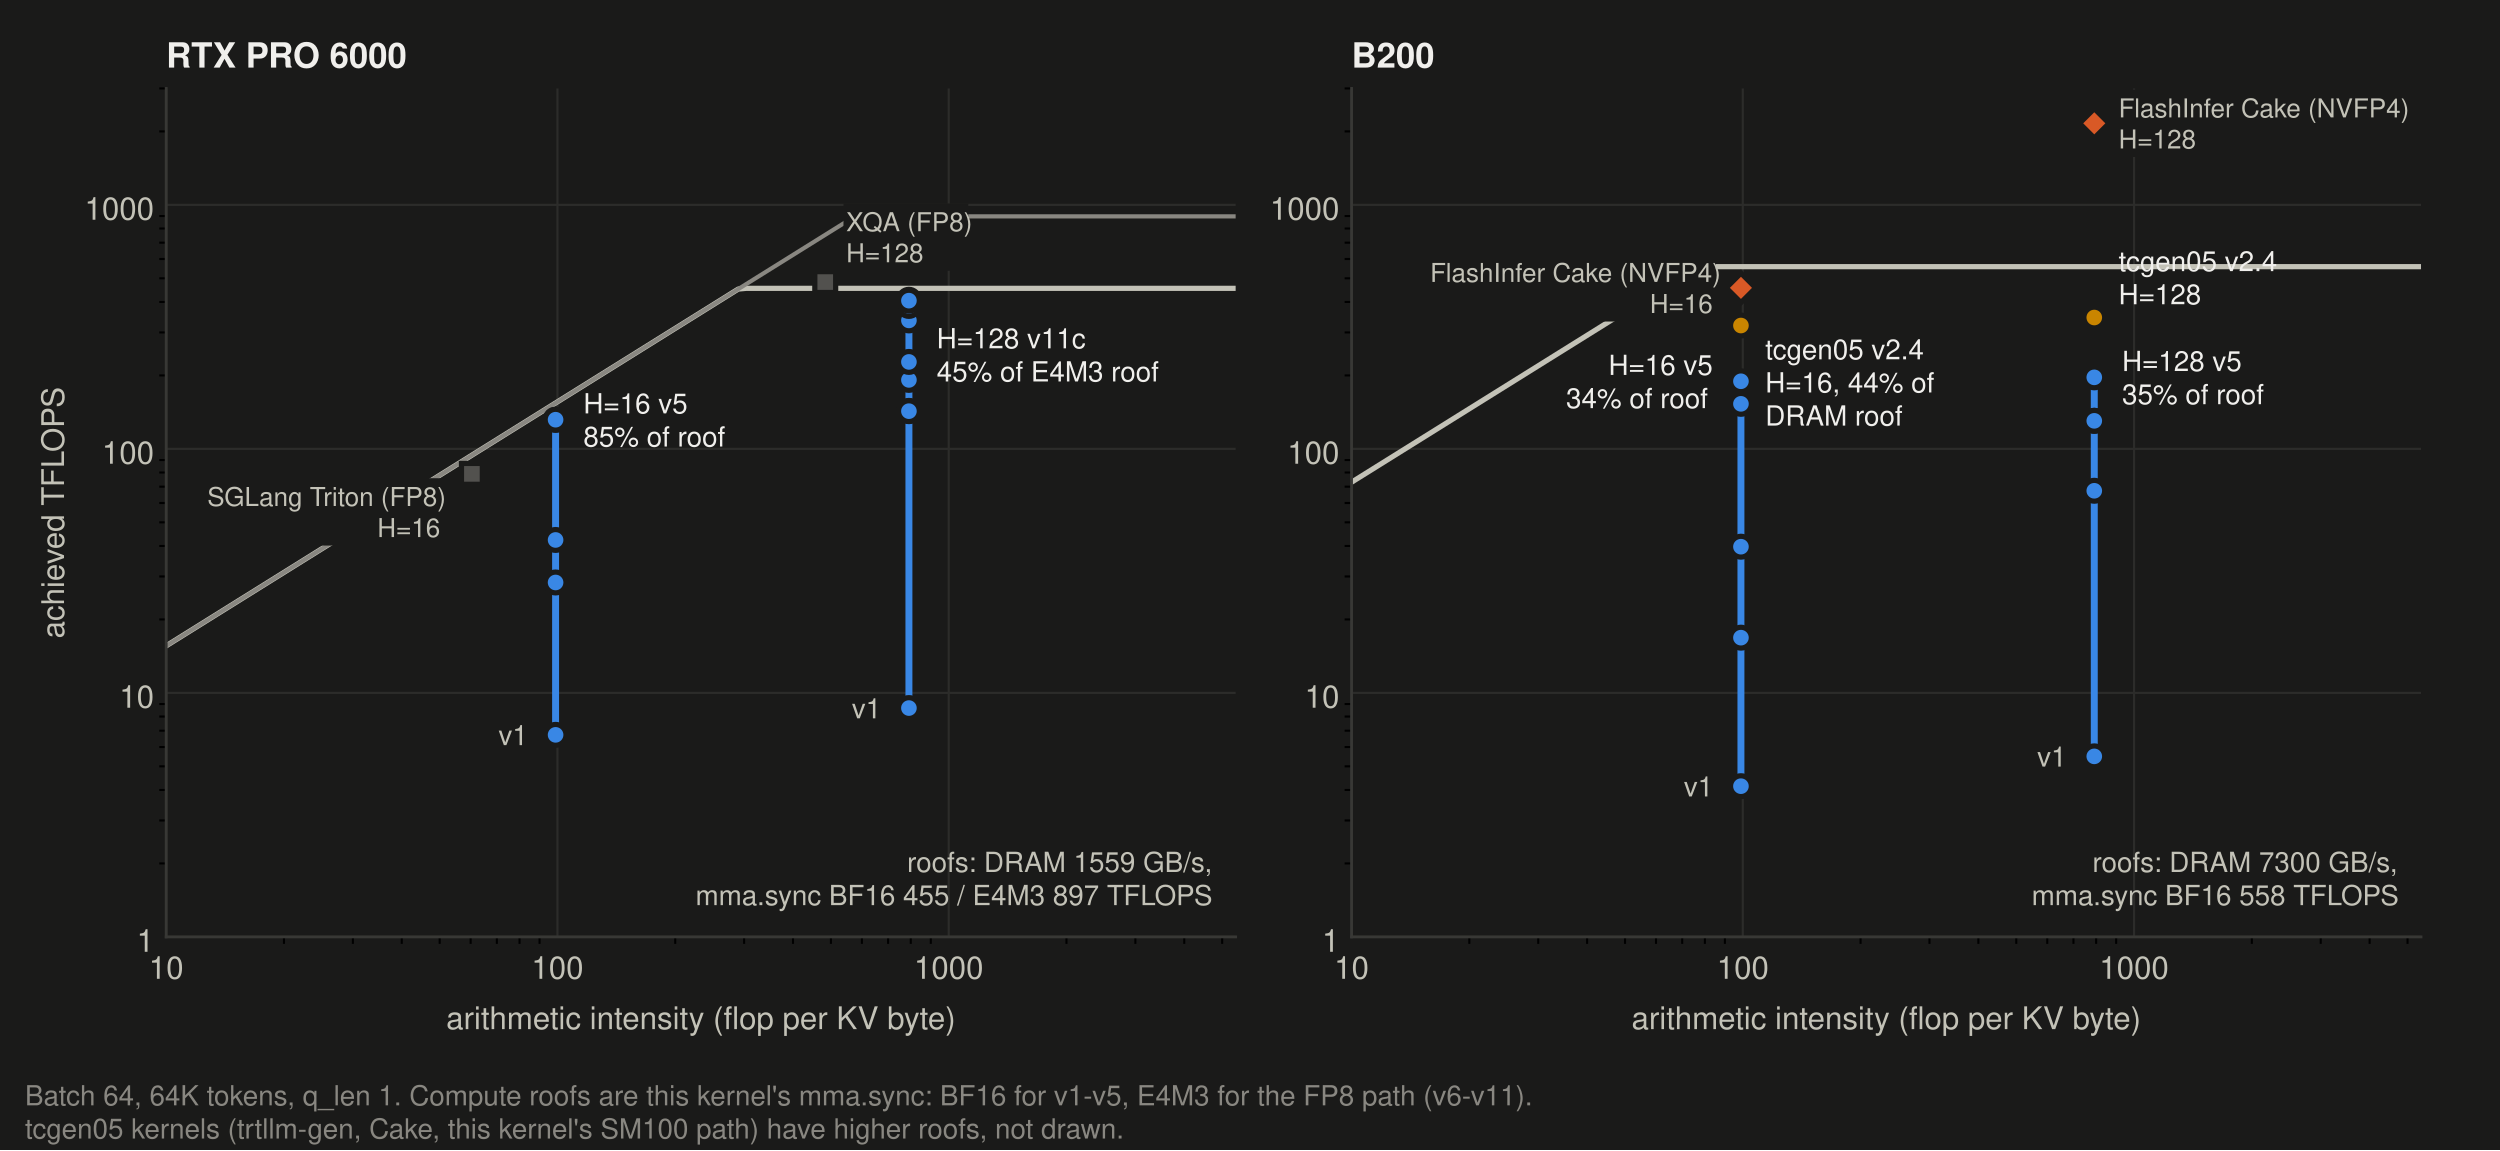
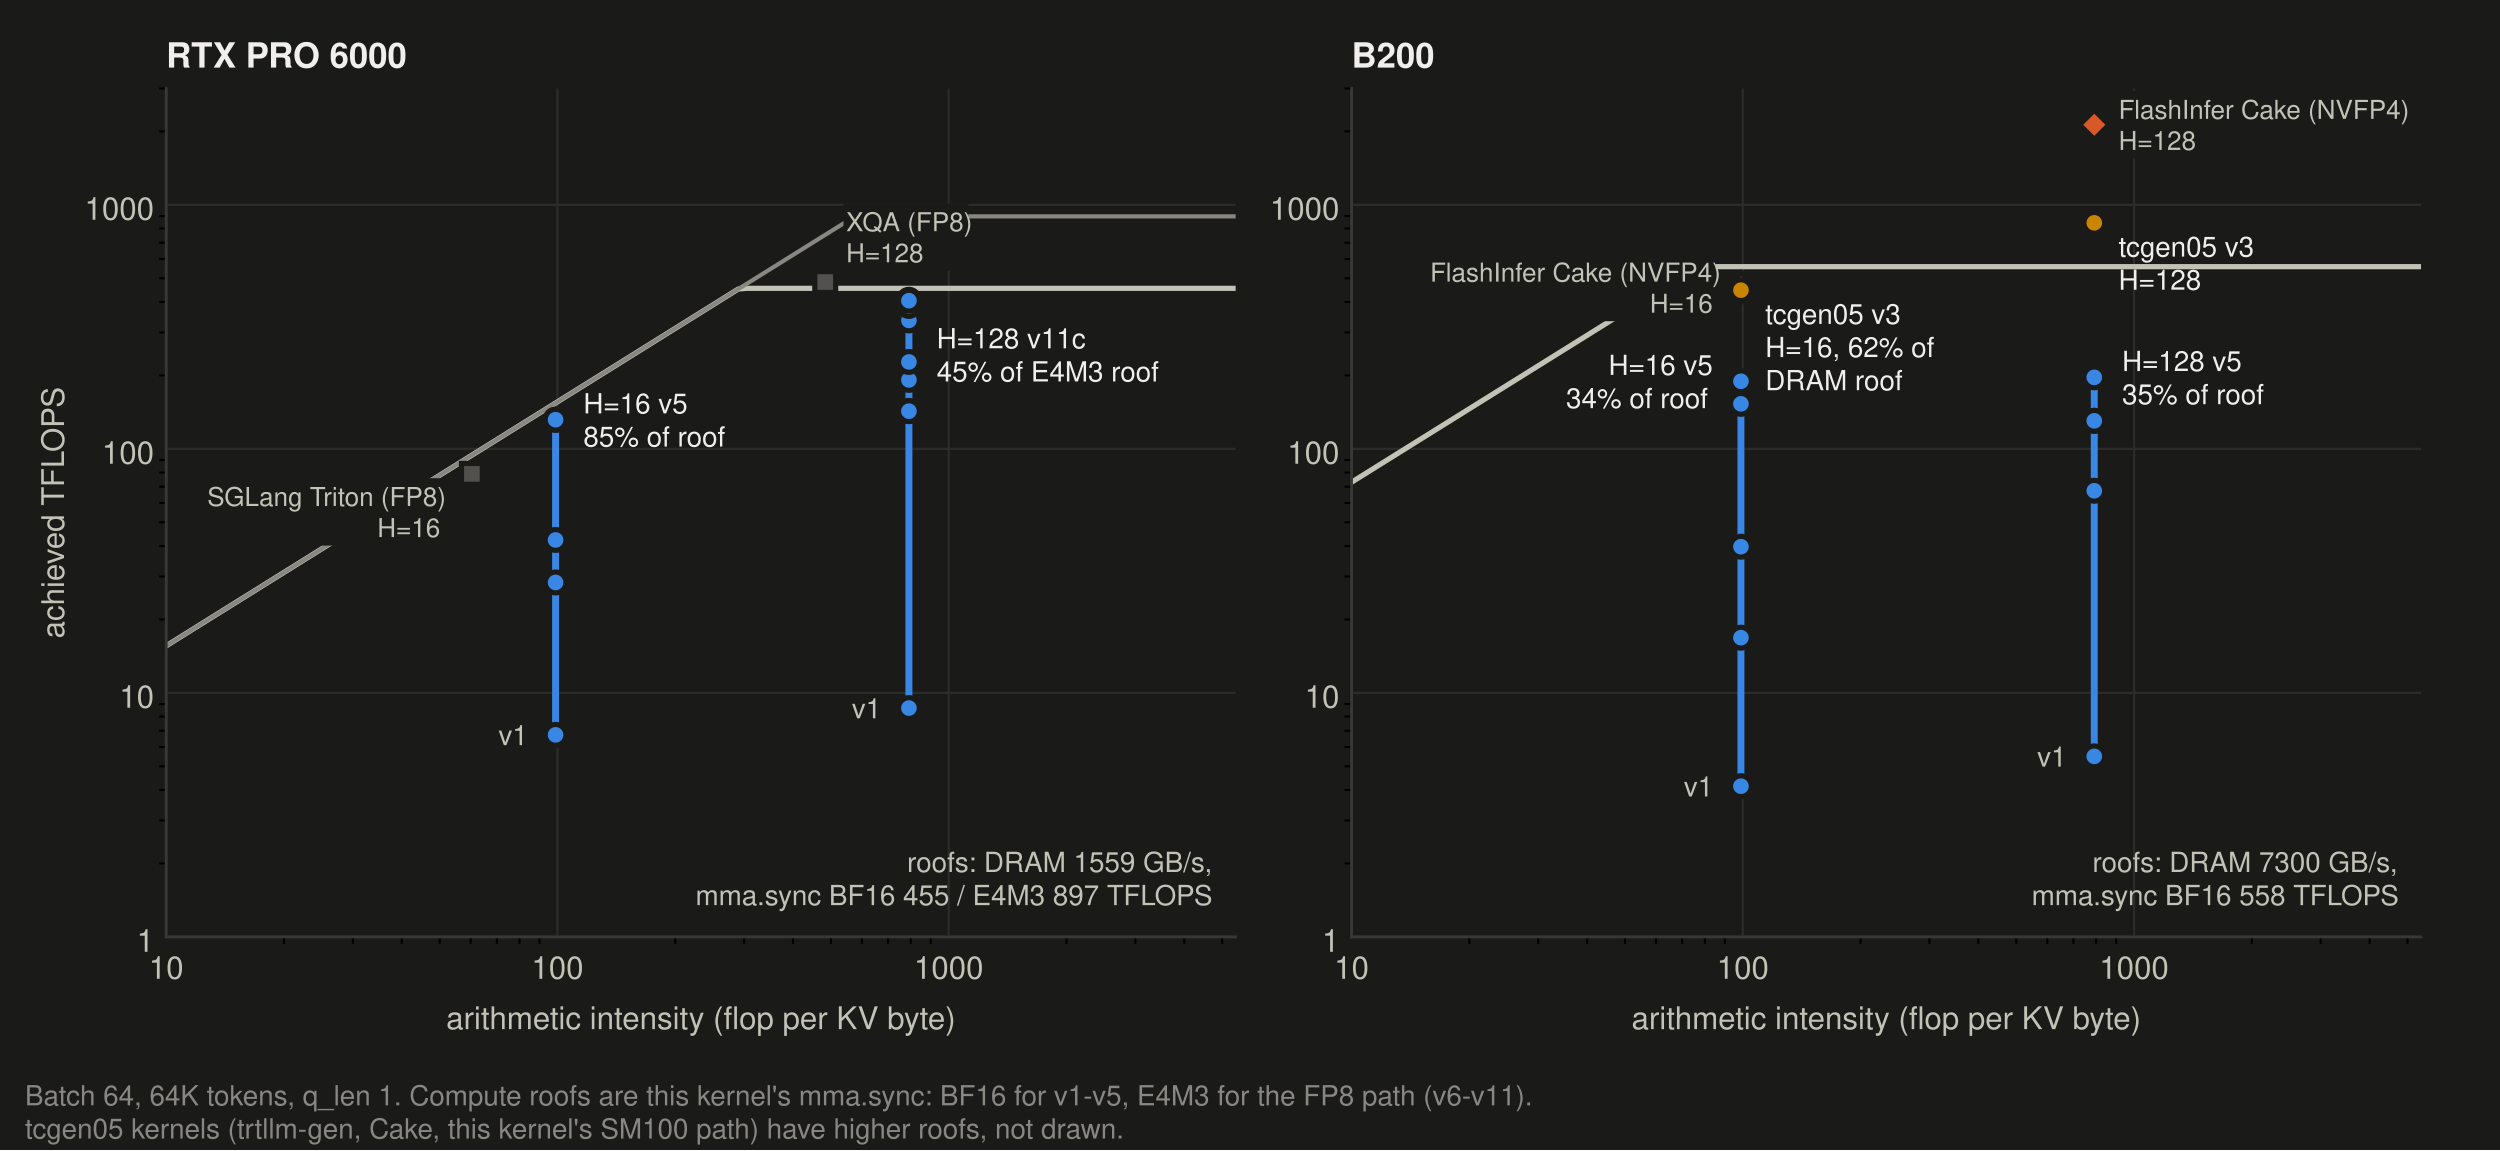
<svg xmlns="http://www.w3.org/2000/svg" xmlns:xlink="http://www.w3.org/1999/xlink" width="720pt" height="331.2pt" viewBox="0 0 720 331.2" version="1.1">
  <defs>
    <style type="text/css">*{stroke-linejoin: round; stroke-linecap: butt}</style>
  </defs>
  <g id="figure_1">
    <g id="patch_1">
      <path d="M 0 331.2  L 720 331.2  L 720 0  L 0 0  z " style="fill: #1a1a19" />
    </g>
    <g id="axes_1">
      <g id="patch_2">
        <path d="M 47.865 269.826  L 355.867 269.826  L 355.867 25.47  L 47.865 25.47  z " style="fill: #1a1a19" />
      </g>
      <g id="matplotlib.axis_1">
        <g id="xtick_1">
          <g id="line2d_1">
            <path d="M 47.865 269.826  L 47.865 25.47  " clip-path="url(#pec596ec866)" style="fill: none; stroke: #2c2c2a; stroke-width: 0.6; stroke-linecap: square" />
          </g>
          <g id="line2d_2" />
          <g id="text_1">
            <text style="font-size: 9px; font-family: 'Helvetica Neue', 'Helvetica', 'Arial', 'DejaVu Sans', sans-serif; text-anchor: middle; fill: #c3c2b7" x="47.865" y="281.894" transform="rotate(-0 47.865 281.894)">10</text>
          </g>
        </g>
        <g id="xtick_2">
          <g id="line2d_3">
            <path d="M 160.545 269.826  L 160.545 25.47  " clip-path="url(#pec596ec866)" style="fill: none; stroke: #2c2c2a; stroke-width: 0.6; stroke-linecap: square" />
          </g>
          <g id="line2d_4" />
          <g id="text_2">
            <text style="font-size: 9px; font-family: 'Helvetica Neue', 'Helvetica', 'Arial', 'DejaVu Sans', sans-serif; text-anchor: middle; fill: #c3c2b7" x="160.545" y="281.894" transform="rotate(-0 160.5451 281.894)">100</text>
          </g>
        </g>
        <g id="xtick_3">
          <g id="line2d_5">
            <path d="M 273.225 269.826  L 273.225 25.47  " clip-path="url(#pec596ec866)" style="fill: none; stroke: #2c2c2a; stroke-width: 0.6; stroke-linecap: square" />
          </g>
          <g id="line2d_6" />
          <g id="text_3">
            <text style="font-size: 9px; font-family: 'Helvetica Neue', 'Helvetica', 'Arial', 'DejaVu Sans', sans-serif; text-anchor: middle; fill: #c3c2b7" x="273.225" y="281.894" transform="rotate(-0 273.2252 281.894)">1000</text>
          </g>
        </g>
        <g id="xtick_4">
          <g id="line2d_7">
            <defs>
              <path id="m39673d69bd" d="M 0 0  L 0 2  " style="stroke: #000000; stroke-width: 0.6" />
            </defs>
            <g>
              <use xlink:href="#m39673d69bd" x="81.785" y="269.826" style="stroke: #000000; stroke-width: 0.6" />
            </g>
          </g>
        </g>
        <g id="xtick_5">
          <g id="line2d_8">
            <g>
              <use xlink:href="#m39673d69bd" x="101.627" y="269.826" style="stroke: #000000; stroke-width: 0.6" />
            </g>
          </g>
        </g>
        <g id="xtick_6">
          <g id="line2d_9">
            <g>
              <use xlink:href="#m39673d69bd" x="115.705" y="269.826" style="stroke: #000000; stroke-width: 0.6" />
            </g>
          </g>
        </g>
        <g id="xtick_7">
          <g id="line2d_10">
            <g>
              <use xlink:href="#m39673d69bd" x="126.625" y="269.826" style="stroke: #000000; stroke-width: 0.6" />
            </g>
          </g>
        </g>
        <g id="xtick_8">
          <g id="line2d_11">
            <g>
              <use xlink:href="#m39673d69bd" x="135.547" y="269.826" style="stroke: #000000; stroke-width: 0.6" />
            </g>
          </g>
        </g>
        <g id="xtick_9">
          <g id="line2d_12">
            <g>
              <use xlink:href="#m39673d69bd" x="143.091" y="269.826" style="stroke: #000000; stroke-width: 0.6" />
            </g>
          </g>
        </g>
        <g id="xtick_10">
          <g id="line2d_13">
            <g>
              <use xlink:href="#m39673d69bd" x="149.625" y="269.826" style="stroke: #000000; stroke-width: 0.6" />
            </g>
          </g>
        </g>
        <g id="xtick_11">
          <g id="line2d_14">
            <g>
              <use xlink:href="#m39673d69bd" x="155.389" y="269.826" style="stroke: #000000; stroke-width: 0.6" />
            </g>
          </g>
        </g>
        <g id="xtick_12">
          <g id="line2d_15">
            <g>
              <use xlink:href="#m39673d69bd" x="194.465" y="269.826" style="stroke: #000000; stroke-width: 0.6" />
            </g>
          </g>
        </g>
        <g id="xtick_13">
          <g id="line2d_16">
            <g>
              <use xlink:href="#m39673d69bd" x="214.307" y="269.826" style="stroke: #000000; stroke-width: 0.6" />
            </g>
          </g>
        </g>
        <g id="xtick_14">
          <g id="line2d_17">
            <g>
              <use xlink:href="#m39673d69bd" x="228.385" y="269.826" style="stroke: #000000; stroke-width: 0.6" />
            </g>
          </g>
        </g>
        <g id="xtick_15">
          <g id="line2d_18">
            <g>
              <use xlink:href="#m39673d69bd" x="239.305" y="269.826" style="stroke: #000000; stroke-width: 0.6" />
            </g>
          </g>
        </g>
        <g id="xtick_16">
          <g id="line2d_19">
            <g>
              <use xlink:href="#m39673d69bd" x="248.227" y="269.826" style="stroke: #000000; stroke-width: 0.6" />
            </g>
          </g>
        </g>
        <g id="xtick_17">
          <g id="line2d_20">
            <g>
              <use xlink:href="#m39673d69bd" x="255.771" y="269.826" style="stroke: #000000; stroke-width: 0.6" />
            </g>
          </g>
        </g>
        <g id="xtick_18">
          <g id="line2d_21">
            <g>
              <use xlink:href="#m39673d69bd" x="262.305" y="269.826" style="stroke: #000000; stroke-width: 0.6" />
            </g>
          </g>
        </g>
        <g id="xtick_19">
          <g id="line2d_22">
            <g>
              <use xlink:href="#m39673d69bd" x="268.069" y="269.826" style="stroke: #000000; stroke-width: 0.6" />
            </g>
          </g>
        </g>
        <g id="xtick_20">
          <g id="line2d_23">
            <g>
              <use xlink:href="#m39673d69bd" x="307.145" y="269.826" style="stroke: #000000; stroke-width: 0.6" />
            </g>
          </g>
        </g>
        <g id="xtick_21">
          <g id="line2d_24">
            <g>
              <use xlink:href="#m39673d69bd" x="326.987" y="269.826" style="stroke: #000000; stroke-width: 0.6" />
            </g>
          </g>
        </g>
        <g id="xtick_22">
          <g id="line2d_25">
            <g>
              <use xlink:href="#m39673d69bd" x="341.065" y="269.826" style="stroke: #000000; stroke-width: 0.6" />
            </g>
          </g>
        </g>
        <g id="xtick_23">
          <g id="line2d_26">
            <g>
              <use xlink:href="#m39673d69bd" x="351.985" y="269.826" style="stroke: #000000; stroke-width: 0.6" />
            </g>
          </g>
        </g>
        <g id="text_4">
          <text style="font-size: 9px; font-family: 'Helvetica Neue', 'Helvetica', 'Arial', 'DejaVu Sans', sans-serif; text-anchor: middle; fill: #c3c2b7" x="201.866" y="296.379" transform="rotate(-0 201.866 296.379)">arithmetic intensity (flop per KV byte)</text>
        </g>
      </g>
      <g id="matplotlib.axis_2">
        <g id="ytick_1">
          <g id="line2d_27">
            <path d="M 47.865 269.826  L 355.867 269.826  " clip-path="url(#pec596ec866)" style="fill: none; stroke: #2c2c2a; stroke-width: 0.6; stroke-linecap: square" />
          </g>
          <g id="line2d_28" />
          <g id="text_5">
            <text style="font-size: 9px; font-family: 'Helvetica Neue', 'Helvetica', 'Arial', 'DejaVu Sans', sans-serif; text-anchor: end; fill: #c3c2b7" x="44.365" y="274.11" transform="rotate(-0 44.365 274.11)">1</text>
          </g>
        </g>
        <g id="ytick_2">
          <g id="line2d_29">
            <path d="M 47.865 199.551  L 355.867 199.551  " clip-path="url(#pec596ec866)" style="fill: none; stroke: #2c2c2a; stroke-width: 0.6; stroke-linecap: square" />
          </g>
          <g id="line2d_30" />
          <g id="text_6">
            <text style="font-size: 9px; font-family: 'Helvetica Neue', 'Helvetica', 'Arial', 'DejaVu Sans', sans-serif; text-anchor: end; fill: #c3c2b7" x="44.365" y="203.835" transform="rotate(-0 44.365 203.8346)">10</text>
          </g>
        </g>
        <g id="ytick_3">
          <g id="line2d_31">
            <path d="M 47.865 129.275  L 355.867 129.275  " clip-path="url(#pec596ec866)" style="fill: none; stroke: #2c2c2a; stroke-width: 0.6; stroke-linecap: square" />
          </g>
          <g id="line2d_32" />
          <g id="text_7">
            <text style="font-size: 9px; font-family: 'Helvetica Neue', 'Helvetica', 'Arial', 'DejaVu Sans', sans-serif; text-anchor: end; fill: #c3c2b7" x="44.365" y="133.559" transform="rotate(-0 44.365 133.5592)">100</text>
          </g>
        </g>
        <g id="ytick_4">
          <g id="line2d_33">
            <path d="M 47.865 59  L 355.867 59  " clip-path="url(#pec596ec866)" style="fill: none; stroke: #2c2c2a; stroke-width: 0.6; stroke-linecap: square" />
          </g>
          <g id="line2d_34" />
          <g id="text_8">
            <text style="font-size: 9px; font-family: 'Helvetica Neue', 'Helvetica', 'Arial', 'DejaVu Sans', sans-serif; text-anchor: end; fill: #c3c2b7" x="44.365" y="63.284" transform="rotate(-0 44.365 63.28388)">1000</text>
          </g>
        </g>
        <g id="ytick_5">
          <g id="line2d_35">
            <defs>
              <path id="mab02557f26" d="M 0 0  L -2 0  " style="stroke: #000000; stroke-width: 0.6" />
            </defs>
            <g>
              <use xlink:href="#mab02557f26" x="47.865" y="248.671" style="stroke: #000000; stroke-width: 0.6" />
            </g>
          </g>
        </g>
        <g id="ytick_6">
          <g id="line2d_36">
            <g>
              <use xlink:href="#mab02557f26" x="47.865" y="236.296" style="stroke: #000000; stroke-width: 0.6" />
            </g>
          </g>
        </g>
        <g id="ytick_7">
          <g id="line2d_37">
            <g>
              <use xlink:href="#mab02557f26" x="47.865" y="227.516" style="stroke: #000000; stroke-width: 0.6" />
            </g>
          </g>
        </g>
        <g id="ytick_8">
          <g id="line2d_38">
            <g>
              <use xlink:href="#mab02557f26" x="47.865" y="220.706" style="stroke: #000000; stroke-width: 0.6" />
            </g>
          </g>
        </g>
        <g id="ytick_9">
          <g id="line2d_39">
            <g>
              <use xlink:href="#mab02557f26" x="47.865" y="215.141" style="stroke: #000000; stroke-width: 0.6" />
            </g>
          </g>
        </g>
        <g id="ytick_10">
          <g id="line2d_40">
            <g>
              <use xlink:href="#mab02557f26" x="47.865" y="210.436" style="stroke: #000000; stroke-width: 0.6" />
            </g>
          </g>
        </g>
        <g id="ytick_11">
          <g id="line2d_41">
            <g>
              <use xlink:href="#mab02557f26" x="47.865" y="206.361" style="stroke: #000000; stroke-width: 0.6" />
            </g>
          </g>
        </g>
        <g id="ytick_12">
          <g id="line2d_42">
            <g>
              <use xlink:href="#mab02557f26" x="47.865" y="202.766" style="stroke: #000000; stroke-width: 0.6" />
            </g>
          </g>
        </g>
        <g id="ytick_13">
          <g id="line2d_43">
            <g>
              <use xlink:href="#mab02557f26" x="47.865" y="178.396" style="stroke: #000000; stroke-width: 0.6" />
            </g>
          </g>
        </g>
        <g id="ytick_14">
          <g id="line2d_44">
            <g>
              <use xlink:href="#mab02557f26" x="47.865" y="166.021" style="stroke: #000000; stroke-width: 0.6" />
            </g>
          </g>
        </g>
        <g id="ytick_15">
          <g id="line2d_45">
            <g>
              <use xlink:href="#mab02557f26" x="47.865" y="157.241" style="stroke: #000000; stroke-width: 0.6" />
            </g>
          </g>
        </g>
        <g id="ytick_16">
          <g id="line2d_46">
            <g>
              <use xlink:href="#mab02557f26" x="47.865" y="150.43" style="stroke: #000000; stroke-width: 0.6" />
            </g>
          </g>
        </g>
        <g id="ytick_17">
          <g id="line2d_47">
            <g>
              <use xlink:href="#mab02557f26" x="47.865" y="144.866" style="stroke: #000000; stroke-width: 0.6" />
            </g>
          </g>
        </g>
        <g id="ytick_18">
          <g id="line2d_48">
            <g>
              <use xlink:href="#mab02557f26" x="47.865" y="140.161" style="stroke: #000000; stroke-width: 0.6" />
            </g>
          </g>
        </g>
        <g id="ytick_19">
          <g id="line2d_49">
            <g>
              <use xlink:href="#mab02557f26" x="47.865" y="136.086" style="stroke: #000000; stroke-width: 0.6" />
            </g>
          </g>
        </g>
        <g id="ytick_20">
          <g id="line2d_50">
            <g>
              <use xlink:href="#mab02557f26" x="47.865" y="132.491" style="stroke: #000000; stroke-width: 0.6" />
            </g>
          </g>
        </g>
        <g id="ytick_21">
          <g id="line2d_51">
            <g>
              <use xlink:href="#mab02557f26" x="47.865" y="108.12" style="stroke: #000000; stroke-width: 0.6" />
            </g>
          </g>
        </g>
        <g id="ytick_22">
          <g id="line2d_52">
            <g>
              <use xlink:href="#mab02557f26" x="47.865" y="95.745" style="stroke: #000000; stroke-width: 0.6" />
            </g>
          </g>
        </g>
        <g id="ytick_23">
          <g id="line2d_53">
            <g>
              <use xlink:href="#mab02557f26" x="47.865" y="86.965" style="stroke: #000000; stroke-width: 0.6" />
            </g>
          </g>
        </g>
        <g id="ytick_24">
          <g id="line2d_54">
            <g>
              <use xlink:href="#mab02557f26" x="47.865" y="80.155" style="stroke: #000000; stroke-width: 0.6" />
            </g>
          </g>
        </g>
        <g id="ytick_25">
          <g id="line2d_55">
            <g>
              <use xlink:href="#mab02557f26" x="47.865" y="74.59" style="stroke: #000000; stroke-width: 0.6" />
            </g>
          </g>
        </g>
        <g id="ytick_26">
          <g id="line2d_56">
            <g>
              <use xlink:href="#mab02557f26" x="47.865" y="69.886" style="stroke: #000000; stroke-width: 0.6" />
            </g>
          </g>
        </g>
        <g id="ytick_27">
          <g id="line2d_57">
            <g>
              <use xlink:href="#mab02557f26" x="47.865" y="65.81" style="stroke: #000000; stroke-width: 0.6" />
            </g>
          </g>
        </g>
        <g id="ytick_28">
          <g id="line2d_58">
            <g>
              <use xlink:href="#mab02557f26" x="47.865" y="62.215" style="stroke: #000000; stroke-width: 0.6" />
            </g>
          </g>
        </g>
        <g id="ytick_29">
          <g id="line2d_59">
            <g>
              <use xlink:href="#mab02557f26" x="47.865" y="37.845" style="stroke: #000000; stroke-width: 0.6" />
            </g>
          </g>
        </g>
        <g id="ytick_30">
          <g id="line2d_60">
            <g>
              <use xlink:href="#mab02557f26" x="47.865" y="25.47" style="stroke: #000000; stroke-width: 0.6" />
            </g>
          </g>
        </g>
        <g id="text_9">
          <text style="font-size: 9px; font-family: 'Helvetica Neue', 'Helvetica', 'Arial', 'DejaVu Sans', sans-serif; text-anchor: middle; fill: #c3c2b7" x="18.434" y="147.648" transform="rotate(-90 18.43425 147.648)">achieved TFLOPS</text>
        </g>
      </g>
      <g id="line2d_61">
        <path d="M 47.865 185.998  L 212.61 83.251  L 214.998 83.033  L 355.867 83.033  L 355.867 83.033  " clip-path="url(#pec596ec866)" style="fill: none; stroke: #c3c2b7; stroke-width: 1.5; stroke-linecap: square" />
      </g>
      <g id="line2d_62">
        <path d="M 47.865 185.998  L 246.037 62.404  L 250.812 62.317  L 355.867 62.317  L 355.867 62.317  " clip-path="url(#pec596ec866)" style="fill: none; stroke: #898781; stroke-width: 1.2; stroke-linecap: square" />
      </g>
      <g id="patch_3">
        <path d="M 47.865 269.826  L 47.865 25.47  " style="fill: none; stroke: #383835; stroke-width: 0.8; stroke-linejoin: miter; stroke-linecap: square" />
      </g>
      <g id="patch_4">
        <path d="M 47.865 269.826  L 355.867 269.826  " style="fill: none; stroke: #383835; stroke-width: 0.8; stroke-linejoin: miter; stroke-linecap: square" />
      </g>
      <g id="text_10">
        <text style="font-size: 8px; font-family: 'Helvetica Neue', 'Helvetica', 'Arial', 'DejaVu Sans', sans-serif; fill: #c3c2b7" transform="translate(261.2457 251.1353)">roofs: DRAM 1559 GB/s,</text>
        <text style="font-size: 8px; font-family: 'Helvetica Neue', 'Helvetica', 'Arial', 'DejaVu Sans', sans-serif; fill: #c3c2b7" transform="translate(200.307 260.6793)">mma.sync BF16 455 / E4M3 897 TFLOPS</text>
      </g>
      <g id="text_11">
        <text style="font-size: 8px; font-family: 'Helvetica Neue', 'Helvetica', 'Arial', 'DejaVu Sans', sans-serif; fill: #f0efec" transform="translate(168.0083 119.0581)">H=16 v5</text>
        <text style="font-size: 8px; font-family: 'Helvetica Neue', 'Helvetica', 'Arial', 'DejaVu Sans', sans-serif; fill: #f0efec" transform="translate(168.0083 128.6021)">85% of roof</text>
      </g>
      <g id="text_12">
        <text style="font-size: 8px; font-family: 'Helvetica Neue', 'Helvetica', 'Arial', 'DejaVu Sans', sans-serif; text-anchor: end; fill: #c3c2b7" x="152.008" y="214.593" transform="rotate(-0 152.0083 214.5934)">v1</text>
      </g>
      <g id="text_13">
        <text style="font-size: 8px; font-family: 'Helvetica Neue', 'Helvetica', 'Arial', 'DejaVu Sans', sans-serif; fill: #f0efec" transform="translate(269.7686 100.316)">H=128 v11c</text>
        <text style="font-size: 8px; font-family: 'Helvetica Neue', 'Helvetica', 'Arial', 'DejaVu Sans', sans-serif; fill: #f0efec" transform="translate(269.7686 109.86)">45% of E4M3 roof</text>
      </g>
      <g id="text_14">
        <text style="font-size: 8px; font-family: 'Helvetica Neue', 'Helvetica', 'Arial', 'DejaVu Sans', sans-serif; text-anchor: end; fill: #c3c2b7" x="253.769" y="206.877" transform="rotate(-0 253.7686 206.8768)">v1</text>
      </g>
      <g id="line2d_63">
        <defs>
          <path id="mb589e91ddf" d="M -3 3  L 3 3  L 3 -3  L -3 -3  z " style="stroke: #1a1a19; stroke-width: 1.5; stroke-linejoin: miter" />
        </defs>
        <g clip-path="url(#pec596ec866)">
          <use xlink:href="#mb589e91ddf" x="135.908" y="136.477" style="fill: #52514e; stroke: #1a1a19; stroke-width: 1.5; stroke-linejoin: miter" />
        </g>
      </g>
      <g id="text_15">
        <g id="patch_5">
          <path d="M 58.928 157.122  L 127.658 157.122  L 127.658 137.727  L 58.928 137.727  z " style="fill: #1a1a19" />
        </g>
        <text style="font-size: 7.5px; font-family: 'Helvetica Neue', 'Helvetica', 'Arial', 'DejaVu Sans', sans-serif; fill: #c3c2b7" transform="translate(59.67786 145.7219)">SGLang Triton (FP8)</text>
        <text style="font-size: 7.5px; font-family: 'Helvetica Neue', 'Helvetica', 'Arial', 'DejaVu Sans', sans-serif; fill: #c3c2b7" transform="translate(108.654 154.6694)">H=16</text>
      </g>
      <g id="line2d_64">
        <g clip-path="url(#pec596ec866)">
          <use xlink:href="#mb589e91ddf" x="237.669" y="81.235" style="fill: #52514e; stroke: #1a1a19; stroke-width: 1.5; stroke-linejoin: miter" />
        </g>
      </g>
      <g id="text_16">
        <g id="patch_6">
          <path d="M 242.919 77.985  L 278.866 77.985  L 278.866 58.59  L 242.919 58.59  z " style="fill: #1a1a19" />
        </g>
        <text style="font-size: 7.5px; font-family: 'Helvetica Neue', 'Helvetica', 'Arial', 'DejaVu Sans', sans-serif; fill: #c3c2b7" transform="translate(243.6686 66.58534)">XQA (FP8)</text>
        <text style="font-size: 7.5px; font-family: 'Helvetica Neue', 'Helvetica', 'Arial', 'DejaVu Sans', sans-serif; fill: #c3c2b7" transform="translate(243.6686 75.53284)">H=128</text>
      </g>
      <g id="text_17">
        <text style="font-weight: 700; font-size: 10px; font-family: 'Helvetica Neue', 'Helvetica', 'Arial', 'DejaVu Sans', sans-serif; text-anchor: start; fill: #f0efec" x="47.865" y="19.47" transform="rotate(-0 47.865 19.47)">RTX PRO 6000</text>
      </g>
      <g id="line2d_65">
        <path d="M 160.008 211.637  L 160.008 167.755  L 160.008 155.508  L 160.008 120.91  L 160.008 120.874  " clip-path="url(#pec596ec866)" style="fill: none; stroke: #3987e5; stroke-width: 2; stroke-linecap: square" />
        <defs>
          <path id="mf79007d55c" d="M 0 3  C 0.796 3 1.559 2.684 2.121 2.121  C 2.684 1.559 3 0.796 3 0  C 3 -0.796 2.684 -1.559 2.121 -2.121  C 1.559 -2.684 0.796 -3 0 -3  C -0.796 -3 -1.559 -2.684 -2.121 -2.121  C -2.684 -1.559 -3 -0.796 -3 0  C -3 0.796 -2.684 1.559 -2.121 2.121  C -1.559 2.684 -0.796 3 0 3  z " style="stroke: #1a1a19; stroke-width: 1.5" />
        </defs>
        <g clip-path="url(#pec596ec866)">
          <use xlink:href="#mf79007d55c" x="160.008" y="211.637" style="fill: #3987e5; stroke: #1a1a19; stroke-width: 1.5" />
          <use xlink:href="#mf79007d55c" x="160.008" y="167.755" style="fill: #3987e5; stroke: #1a1a19; stroke-width: 1.5" />
          <use xlink:href="#mf79007d55c" x="160.008" y="155.508" style="fill: #3987e5; stroke: #1a1a19; stroke-width: 1.5" />
          <use xlink:href="#mf79007d55c" x="160.008" y="120.91" style="fill: #3987e5; stroke: #1a1a19; stroke-width: 1.5" />
          <use xlink:href="#mf79007d55c" x="160.008" y="120.874" style="fill: #3987e5; stroke: #1a1a19; stroke-width: 1.5" />
        </g>
      </g>
      <g id="line2d_66">
        <path d="M 261.769 203.921  L 261.769 109.413  L 261.769 118.336  L 261.769 118.417  L 261.769 104.233  L 261.769 92.279  L 261.769 88.113  L 261.769 86.329  L 261.769 86.588  " clip-path="url(#pec596ec866)" style="fill: none; stroke: #3987e5; stroke-width: 2; stroke-linecap: square" />
        <g clip-path="url(#pec596ec866)">
          <use xlink:href="#mf79007d55c" x="261.769" y="203.921" style="fill: #3987e5; stroke: #1a1a19; stroke-width: 1.5" />
          <use xlink:href="#mf79007d55c" x="261.769" y="109.413" style="fill: #3987e5; stroke: #1a1a19; stroke-width: 1.5" />
          <use xlink:href="#mf79007d55c" x="261.769" y="118.336" style="fill: #3987e5; stroke: #1a1a19; stroke-width: 1.5" />
          <use xlink:href="#mf79007d55c" x="261.769" y="118.417" style="fill: #3987e5; stroke: #1a1a19; stroke-width: 1.5" />
          <use xlink:href="#mf79007d55c" x="261.769" y="104.233" style="fill: #3987e5; stroke: #1a1a19; stroke-width: 1.5" />
          <use xlink:href="#mf79007d55c" x="261.769" y="92.279" style="fill: #3987e5; stroke: #1a1a19; stroke-width: 1.5" />
          <use xlink:href="#mf79007d55c" x="261.769" y="88.113" style="fill: #3987e5; stroke: #1a1a19; stroke-width: 1.5" />
          <use xlink:href="#mf79007d55c" x="261.769" y="86.329" style="fill: #3987e5; stroke: #1a1a19; stroke-width: 1.5" />
          <use xlink:href="#mf79007d55c" x="261.769" y="86.588" style="fill: #3987e5; stroke: #1a1a19; stroke-width: 1.5" />
        </g>
      </g>
    </g>
    <g id="axes_2">
      <g id="patch_7">
        <path d="M 389.247 269.826  L 697.249 269.826  L 697.249 25.47  L 389.247 25.47  z " style="fill: #1a1a19" />
      </g>
      <g id="matplotlib.axis_3">
        <g id="xtick_24">
          <g id="line2d_67">
            <path d="M 389.247 269.826  L 389.247 25.47  " clip-path="url(#p4dbf188ddd)" style="fill: none; stroke: #2c2c2a; stroke-width: 0.6; stroke-linecap: square" />
          </g>
          <g id="line2d_68" />
          <g id="text_18">
            <text style="font-size: 9px; font-family: 'Helvetica Neue', 'Helvetica', 'Arial', 'DejaVu Sans', sans-serif; text-anchor: middle; fill: #c3c2b7" x="389.247" y="281.894" transform="rotate(-0 389.247 281.894)">10</text>
          </g>
        </g>
        <g id="xtick_25">
          <g id="line2d_69">
            <path d="M 501.927 269.826  L 501.927 25.47  " clip-path="url(#p4dbf188ddd)" style="fill: none; stroke: #2c2c2a; stroke-width: 0.6; stroke-linecap: square" />
          </g>
          <g id="line2d_70" />
          <g id="text_19">
            <text style="font-size: 9px; font-family: 'Helvetica Neue', 'Helvetica', 'Arial', 'DejaVu Sans', sans-serif; text-anchor: middle; fill: #c3c2b7" x="501.927" y="281.894" transform="rotate(-0 501.9271 281.894)">100</text>
          </g>
        </g>
        <g id="xtick_26">
          <g id="line2d_71">
            <path d="M 614.607 269.826  L 614.607 25.47  " clip-path="url(#p4dbf188ddd)" style="fill: none; stroke: #2c2c2a; stroke-width: 0.6; stroke-linecap: square" />
          </g>
          <g id="line2d_72" />
          <g id="text_20">
            <text style="font-size: 9px; font-family: 'Helvetica Neue', 'Helvetica', 'Arial', 'DejaVu Sans', sans-serif; text-anchor: middle; fill: #c3c2b7" x="614.607" y="281.894" transform="rotate(-0 614.6072 281.894)">1000</text>
          </g>
        </g>
        <g id="xtick_27">
          <g id="line2d_73">
            <g>
              <use xlink:href="#m39673d69bd" x="423.167" y="269.826" style="stroke: #000000; stroke-width: 0.6" />
            </g>
          </g>
        </g>
        <g id="xtick_28">
          <g id="line2d_74">
            <g>
              <use xlink:href="#m39673d69bd" x="443.009" y="269.826" style="stroke: #000000; stroke-width: 0.6" />
            </g>
          </g>
        </g>
        <g id="xtick_29">
          <g id="line2d_75">
            <g>
              <use xlink:href="#m39673d69bd" x="457.087" y="269.826" style="stroke: #000000; stroke-width: 0.6" />
            </g>
          </g>
        </g>
        <g id="xtick_30">
          <g id="line2d_76">
            <g>
              <use xlink:href="#m39673d69bd" x="468.007" y="269.826" style="stroke: #000000; stroke-width: 0.6" />
            </g>
          </g>
        </g>
        <g id="xtick_31">
          <g id="line2d_77">
            <g>
              <use xlink:href="#m39673d69bd" x="476.929" y="269.826" style="stroke: #000000; stroke-width: 0.6" />
            </g>
          </g>
        </g>
        <g id="xtick_32">
          <g id="line2d_78">
            <g>
              <use xlink:href="#m39673d69bd" x="484.473" y="269.826" style="stroke: #000000; stroke-width: 0.6" />
            </g>
          </g>
        </g>
        <g id="xtick_33">
          <g id="line2d_79">
            <g>
              <use xlink:href="#m39673d69bd" x="491.007" y="269.826" style="stroke: #000000; stroke-width: 0.6" />
            </g>
          </g>
        </g>
        <g id="xtick_34">
          <g id="line2d_80">
            <g>
              <use xlink:href="#m39673d69bd" x="496.771" y="269.826" style="stroke: #000000; stroke-width: 0.6" />
            </g>
          </g>
        </g>
        <g id="xtick_35">
          <g id="line2d_81">
            <g>
              <use xlink:href="#m39673d69bd" x="535.847" y="269.826" style="stroke: #000000; stroke-width: 0.6" />
            </g>
          </g>
        </g>
        <g id="xtick_36">
          <g id="line2d_82">
            <g>
              <use xlink:href="#m39673d69bd" x="555.689" y="269.826" style="stroke: #000000; stroke-width: 0.6" />
            </g>
          </g>
        </g>
        <g id="xtick_37">
          <g id="line2d_83">
            <g>
              <use xlink:href="#m39673d69bd" x="569.767" y="269.826" style="stroke: #000000; stroke-width: 0.6" />
            </g>
          </g>
        </g>
        <g id="xtick_38">
          <g id="line2d_84">
            <g>
              <use xlink:href="#m39673d69bd" x="580.687" y="269.826" style="stroke: #000000; stroke-width: 0.6" />
            </g>
          </g>
        </g>
        <g id="xtick_39">
          <g id="line2d_85">
            <g>
              <use xlink:href="#m39673d69bd" x="589.609" y="269.826" style="stroke: #000000; stroke-width: 0.6" />
            </g>
          </g>
        </g>
        <g id="xtick_40">
          <g id="line2d_86">
            <g>
              <use xlink:href="#m39673d69bd" x="597.153" y="269.826" style="stroke: #000000; stroke-width: 0.6" />
            </g>
          </g>
        </g>
        <g id="xtick_41">
          <g id="line2d_87">
            <g>
              <use xlink:href="#m39673d69bd" x="603.687" y="269.826" style="stroke: #000000; stroke-width: 0.6" />
            </g>
          </g>
        </g>
        <g id="xtick_42">
          <g id="line2d_88">
            <g>
              <use xlink:href="#m39673d69bd" x="609.451" y="269.826" style="stroke: #000000; stroke-width: 0.6" />
            </g>
          </g>
        </g>
        <g id="xtick_43">
          <g id="line2d_89">
            <g>
              <use xlink:href="#m39673d69bd" x="648.527" y="269.826" style="stroke: #000000; stroke-width: 0.6" />
            </g>
          </g>
        </g>
        <g id="xtick_44">
          <g id="line2d_90">
            <g>
              <use xlink:href="#m39673d69bd" x="668.369" y="269.826" style="stroke: #000000; stroke-width: 0.6" />
            </g>
          </g>
        </g>
        <g id="xtick_45">
          <g id="line2d_91">
            <g>
              <use xlink:href="#m39673d69bd" x="682.447" y="269.826" style="stroke: #000000; stroke-width: 0.6" />
            </g>
          </g>
        </g>
        <g id="xtick_46">
          <g id="line2d_92">
            <g>
              <use xlink:href="#m39673d69bd" x="693.367" y="269.826" style="stroke: #000000; stroke-width: 0.6" />
            </g>
          </g>
        </g>
        <g id="text_21">
          <text style="font-size: 9px; font-family: 'Helvetica Neue', 'Helvetica', 'Arial', 'DejaVu Sans', sans-serif; text-anchor: middle; fill: #c3c2b7" x="543.248" y="296.379" transform="rotate(-0 543.248 296.379)">arithmetic intensity (flop per KV byte)</text>
        </g>
      </g>
      <g id="matplotlib.axis_4">
        <g id="ytick_31">
          <g id="line2d_93">
            <path d="M 389.247 269.826  L 697.249 269.826  " clip-path="url(#p4dbf188ddd)" style="fill: none; stroke: #2c2c2a; stroke-width: 0.6; stroke-linecap: square" />
          </g>
          <g id="line2d_94" />
          <g id="text_22">
            <text style="font-size: 9px; font-family: 'Helvetica Neue', 'Helvetica', 'Arial', 'DejaVu Sans', sans-serif; text-anchor: end; fill: #c3c2b7" x="385.747" y="274.11" transform="rotate(-0 385.747 274.11)">1</text>
          </g>
        </g>
        <g id="ytick_32">
          <g id="line2d_95">
            <path d="M 389.247 199.551  L 697.249 199.551  " clip-path="url(#p4dbf188ddd)" style="fill: none; stroke: #2c2c2a; stroke-width: 0.6; stroke-linecap: square" />
          </g>
          <g id="line2d_96" />
          <g id="text_23">
            <text style="font-size: 9px; font-family: 'Helvetica Neue', 'Helvetica', 'Arial', 'DejaVu Sans', sans-serif; text-anchor: end; fill: #c3c2b7" x="385.747" y="203.835" transform="rotate(-0 385.747 203.8346)">10</text>
          </g>
        </g>
        <g id="ytick_33">
          <g id="line2d_97">
            <path d="M 389.247 129.275  L 697.249 129.275  " clip-path="url(#p4dbf188ddd)" style="fill: none; stroke: #2c2c2a; stroke-width: 0.6; stroke-linecap: square" />
          </g>
          <g id="line2d_98" />
          <g id="text_24">
            <text style="font-size: 9px; font-family: 'Helvetica Neue', 'Helvetica', 'Arial', 'DejaVu Sans', sans-serif; text-anchor: end; fill: #c3c2b7" x="385.747" y="133.559" transform="rotate(-0 385.747 133.5592)">100</text>
          </g>
        </g>
        <g id="ytick_34">
          <g id="line2d_99">
            <path d="M 389.247 59  L 697.249 59  " clip-path="url(#p4dbf188ddd)" style="fill: none; stroke: #2c2c2a; stroke-width: 0.6; stroke-linecap: square" />
          </g>
          <g id="line2d_100" />
          <g id="text_25">
            <text style="font-size: 9px; font-family: 'Helvetica Neue', 'Helvetica', 'Arial', 'DejaVu Sans', sans-serif; text-anchor: end; fill: #c3c2b7" x="385.747" y="63.284" transform="rotate(-0 385.747 63.28388)">1000</text>
          </g>
        </g>
        <g id="ytick_35">
          <g id="line2d_101">
            <g>
              <use xlink:href="#mab02557f26" x="389.247" y="248.671" style="stroke: #000000; stroke-width: 0.6" />
            </g>
          </g>
        </g>
        <g id="ytick_36">
          <g id="line2d_102">
            <g>
              <use xlink:href="#mab02557f26" x="389.247" y="236.296" style="stroke: #000000; stroke-width: 0.6" />
            </g>
          </g>
        </g>
        <g id="ytick_37">
          <g id="line2d_103">
            <g>
              <use xlink:href="#mab02557f26" x="389.247" y="227.516" style="stroke: #000000; stroke-width: 0.6" />
            </g>
          </g>
        </g>
        <g id="ytick_38">
          <g id="line2d_104">
            <g>
              <use xlink:href="#mab02557f26" x="389.247" y="220.706" style="stroke: #000000; stroke-width: 0.6" />
            </g>
          </g>
        </g>
        <g id="ytick_39">
          <g id="line2d_105">
            <g>
              <use xlink:href="#mab02557f26" x="389.247" y="215.141" style="stroke: #000000; stroke-width: 0.6" />
            </g>
          </g>
        </g>
        <g id="ytick_40">
          <g id="line2d_106">
            <g>
              <use xlink:href="#mab02557f26" x="389.247" y="210.436" style="stroke: #000000; stroke-width: 0.6" />
            </g>
          </g>
        </g>
        <g id="ytick_41">
          <g id="line2d_107">
            <g>
              <use xlink:href="#mab02557f26" x="389.247" y="206.361" style="stroke: #000000; stroke-width: 0.6" />
            </g>
          </g>
        </g>
        <g id="ytick_42">
          <g id="line2d_108">
            <g>
              <use xlink:href="#mab02557f26" x="389.247" y="202.766" style="stroke: #000000; stroke-width: 0.6" />
            </g>
          </g>
        </g>
        <g id="ytick_43">
          <g id="line2d_109">
            <g>
              <use xlink:href="#mab02557f26" x="389.247" y="178.396" style="stroke: #000000; stroke-width: 0.6" />
            </g>
          </g>
        </g>
        <g id="ytick_44">
          <g id="line2d_110">
            <g>
              <use xlink:href="#mab02557f26" x="389.247" y="166.021" style="stroke: #000000; stroke-width: 0.6" />
            </g>
          </g>
        </g>
        <g id="ytick_45">
          <g id="line2d_111">
            <g>
              <use xlink:href="#mab02557f26" x="389.247" y="157.241" style="stroke: #000000; stroke-width: 0.6" />
            </g>
          </g>
        </g>
        <g id="ytick_46">
          <g id="line2d_112">
            <g>
              <use xlink:href="#mab02557f26" x="389.247" y="150.43" style="stroke: #000000; stroke-width: 0.6" />
            </g>
          </g>
        </g>
        <g id="ytick_47">
          <g id="line2d_113">
            <g>
              <use xlink:href="#mab02557f26" x="389.247" y="144.866" style="stroke: #000000; stroke-width: 0.6" />
            </g>
          </g>
        </g>
        <g id="ytick_48">
          <g id="line2d_114">
            <g>
              <use xlink:href="#mab02557f26" x="389.247" y="140.161" style="stroke: #000000; stroke-width: 0.6" />
            </g>
          </g>
        </g>
        <g id="ytick_49">
          <g id="line2d_115">
            <g>
              <use xlink:href="#mab02557f26" x="389.247" y="136.086" style="stroke: #000000; stroke-width: 0.6" />
            </g>
          </g>
        </g>
        <g id="ytick_50">
          <g id="line2d_116">
            <g>
              <use xlink:href="#mab02557f26" x="389.247" y="132.491" style="stroke: #000000; stroke-width: 0.6" />
            </g>
          </g>
        </g>
        <g id="ytick_51">
          <g id="line2d_117">
            <g>
              <use xlink:href="#mab02557f26" x="389.247" y="108.12" style="stroke: #000000; stroke-width: 0.6" />
            </g>
          </g>
        </g>
        <g id="ytick_52">
          <g id="line2d_118">
            <g>
              <use xlink:href="#mab02557f26" x="389.247" y="95.745" style="stroke: #000000; stroke-width: 0.6" />
            </g>
          </g>
        </g>
        <g id="ytick_53">
          <g id="line2d_119">
            <g>
              <use xlink:href="#mab02557f26" x="389.247" y="86.965" style="stroke: #000000; stroke-width: 0.6" />
            </g>
          </g>
        </g>
        <g id="ytick_54">
          <g id="line2d_120">
            <g>
              <use xlink:href="#mab02557f26" x="389.247" y="80.155" style="stroke: #000000; stroke-width: 0.6" />
            </g>
          </g>
        </g>
        <g id="ytick_55">
          <g id="line2d_121">
            <g>
              <use xlink:href="#mab02557f26" x="389.247" y="74.59" style="stroke: #000000; stroke-width: 0.6" />
            </g>
          </g>
        </g>
        <g id="ytick_56">
          <g id="line2d_122">
            <g>
              <use xlink:href="#mab02557f26" x="389.247" y="69.886" style="stroke: #000000; stroke-width: 0.6" />
            </g>
          </g>
        </g>
        <g id="ytick_57">
          <g id="line2d_123">
            <g>
              <use xlink:href="#mab02557f26" x="389.247" y="65.81" style="stroke: #000000; stroke-width: 0.6" />
            </g>
          </g>
        </g>
        <g id="ytick_58">
          <g id="line2d_124">
            <g>
              <use xlink:href="#mab02557f26" x="389.247" y="62.215" style="stroke: #000000; stroke-width: 0.6" />
            </g>
          </g>
        </g>
        <g id="ytick_59">
          <g id="line2d_125">
            <g>
              <use xlink:href="#mab02557f26" x="389.247" y="37.845" style="stroke: #000000; stroke-width: 0.6" />
            </g>
          </g>
        </g>
        <g id="ytick_60">
          <g id="line2d_126">
            <g>
              <use xlink:href="#mab02557f26" x="389.247" y="25.47" style="stroke: #000000; stroke-width: 0.6" />
            </g>
          </g>
        </g>
      </g>
      <g id="line2d_127">
        <path d="M 389.247 138.88  L 487.139 77.828  L 489.527 76.805  L 697.249 76.805  L 697.249 76.805  " clip-path="url(#p4dbf188ddd)" style="fill: none; stroke: #c3c2b7; stroke-width: 1.5; stroke-linecap: square" />
      </g>
      <g id="patch_8">
        <path d="M 389.247 269.826  L 389.247 25.47  " style="fill: none; stroke: #383835; stroke-width: 0.8; stroke-linejoin: miter; stroke-linecap: square" />
      </g>
      <g id="patch_9">
        <path d="M 389.247 269.826  L 697.249 269.826  " style="fill: none; stroke: #383835; stroke-width: 0.8; stroke-linejoin: miter; stroke-linecap: square" />
      </g>
      <g id="text_26">
        <text style="font-size: 8px; font-family: 'Helvetica Neue', 'Helvetica', 'Arial', 'DejaVu Sans', sans-serif; fill: #c3c2b7" transform="translate(602.6277 251.1353)">roofs: DRAM 7300 GB/s,</text>
        <text style="font-size: 8px; font-family: 'Helvetica Neue', 'Helvetica', 'Arial', 'DejaVu Sans', sans-serif; fill: #c3c2b7" transform="translate(585.1165 260.6793)">mma.sync BF16 558 TFLOPS</text>
      </g>
      <g id="text_27">
        <text style="font-size: 8px; font-family: 'Helvetica Neue', 'Helvetica', 'Arial', 'DejaVu Sans', sans-serif; fill: #f0efec" transform="translate(463.2478 107.9897)">H=16 v5</text>
        <text style="font-size: 8px; font-family: 'Helvetica Neue', 'Helvetica', 'Arial', 'DejaVu Sans', sans-serif; fill: #f0efec" transform="translate(451.0153 117.5337)">34% of roof</text>
      </g>
      <g id="text_28">
        <text style="font-size: 8px; font-family: 'Helvetica Neue', 'Helvetica', 'Arial', 'DejaVu Sans', sans-serif; text-anchor: end; fill: #c3c2b7" x="493.39" y="229.376" transform="rotate(-0 493.3903 229.3761)">v1</text>
      </g>
      <g id="text_29">
        <text style="font-size: 8px; font-family: 'Helvetica Neue', 'Helvetica', 'Arial', 'DejaVu Sans', sans-serif; fill: #f0efec" transform="translate(611.1506 106.8606)">H=128 v5</text>
        <text style="font-size: 8px; font-family: 'Helvetica Neue', 'Helvetica', 'Arial', 'DejaVu Sans', sans-serif; fill: #f0efec" transform="translate(611.1506 116.4046)">35% of roof</text>
      </g>
      <g id="text_30">
        <text style="font-size: 8px; font-family: 'Helvetica Neue', 'Helvetica', 'Arial', 'DejaVu Sans', sans-serif; text-anchor: end; fill: #c3c2b7" x="595.151" y="220.788" transform="rotate(-0 595.1506 220.7884)">v1</text>
      </g>
      <g id="line2d_128">
        <defs>
          <path id="m8c69a1e747" d="M -0 4.243  L 4.243 0  L 0 -4.243  L -4.243 -0  z " style="stroke: #1a1a19; stroke-width: 1.5; stroke-linejoin: miter" />
        </defs>
        <g clip-path="url(#p4dbf188ddd)">
-           <use xlink:href="#m8c69a1e747" x="501.39" y="82.903" style="fill: #d95926; stroke: #1a1a19; stroke-width: 1.5; stroke-linejoin: miter" />
+           <use xlink:href="#m8c69a1e747" x="501.39" y="82.81" style="fill: #d95926; stroke: #1a1a19; stroke-width: 1.5; stroke-linejoin: miter" />
        </g>
      </g>
      <g id="text_31">
        <g id="patch_10">
-           <path d="M 411.114 92.601  L 494.14 92.601  L 494.14 73.206  L 411.114 73.206  z " style="fill: #1a1a19" />
-         </g>
-         <text style="font-size: 7.5px; font-family: 'Helvetica Neue', 'Helvetica', 'Arial', 'DejaVu Sans', sans-serif; fill: #c3c2b7" transform="translate(411.8642 81.20052)">FlashInfer Cake (NVFP4)</text>
-         <text style="font-size: 7.5px; font-family: 'Helvetica Neue', 'Helvetica', 'Arial', 'DejaVu Sans', sans-serif; fill: #c3c2b7" transform="translate(475.136 90.14802)">H=16</text>
+           <path d="M 411.114 92.507  L 494.14 92.507  L 494.14 73.112  L 411.114 73.112  z " style="fill: #1a1a19" />
+         </g>
+         <text style="font-size: 7.5px; font-family: 'Helvetica Neue', 'Helvetica', 'Arial', 'DejaVu Sans', sans-serif; fill: #c3c2b7" transform="translate(411.8642 81.10731)">FlashInfer Cake (NVFP4)</text>
+         <text style="font-size: 7.5px; font-family: 'Helvetica Neue', 'Helvetica', 'Arial', 'DejaVu Sans', sans-serif; fill: #c3c2b7" transform="translate(475.136 90.05481)">H=16</text>
      </g>
      <g id="line2d_129">
        <g clip-path="url(#p4dbf188ddd)">
-           <use xlink:href="#m8c69a1e747" x="603.151" y="35.516" style="fill: #d95926; stroke: #1a1a19; stroke-width: 1.5; stroke-linejoin: miter" />
+           <use xlink:href="#m8c69a1e747" x="603.151" y="35.938" style="fill: #d95926; stroke: #1a1a19; stroke-width: 1.5; stroke-linejoin: miter" />
        </g>
      </g>
      <g id="text_32">
        <g id="patch_11">
-           <path d="M 609.401 45.213  L 692.427 45.213  L 692.427 25.818  L 609.401 25.818  z " style="fill: #1a1a19" />
-         </g>
-         <text style="font-size: 7.5px; font-family: 'Helvetica Neue', 'Helvetica', 'Arial', 'DejaVu Sans', sans-serif; fill: #c3c2b7" transform="translate(610.1506 33.8133)">FlashInfer Cake (NVFP4)</text>
-         <text style="font-size: 7.5px; font-family: 'Helvetica Neue', 'Helvetica', 'Arial', 'DejaVu Sans', sans-serif; fill: #c3c2b7" transform="translate(610.1506 42.7608)">H=128</text>
+           <path d="M 609.401 45.636  L 692.427 45.636  L 692.427 26.241  L 609.401 26.241  z " style="fill: #1a1a19" />
+         </g>
+         <text style="font-size: 7.5px; font-family: 'Helvetica Neue', 'Helvetica', 'Arial', 'DejaVu Sans', sans-serif; fill: #c3c2b7" transform="translate(610.1506 34.23552)">FlashInfer Cake (NVFP4)</text>
+         <text style="font-size: 7.5px; font-family: 'Helvetica Neue', 'Helvetica', 'Arial', 'DejaVu Sans', sans-serif; fill: #c3c2b7" transform="translate(610.1506 43.18302)">H=128</text>
      </g>
      <g id="text_33">
-         <text style="font-size: 8px; font-family: 'Helvetica Neue', 'Helvetica', 'Arial', 'DejaVu Sans', sans-serif; fill: #f0efec" transform="translate(508.3903 103.4781)">tcgen05 v2.4</text>
-         <text style="font-size: 8px; font-family: 'Helvetica Neue', 'Helvetica', 'Arial', 'DejaVu Sans', sans-serif; fill: #f0efec" transform="translate(508.3903 113.0221)">H=16, 44% of</text>
-         <text style="font-size: 8px; font-family: 'Helvetica Neue', 'Helvetica', 'Arial', 'DejaVu Sans', sans-serif; fill: #f0efec" transform="translate(508.3903 122.5661)">DRAM roof</text>
+         <text style="font-size: 8px; font-family: 'Helvetica Neue', 'Helvetica', 'Arial', 'DejaVu Sans', sans-serif; fill: #f0efec" transform="translate(508.3903 93.29554)">tcgen05 v3</text>
+         <text style="font-size: 8px; font-family: 'Helvetica Neue', 'Helvetica', 'Arial', 'DejaVu Sans', sans-serif; fill: #f0efec" transform="translate(508.3903 102.8395)">H=16, 62% of</text>
+         <text style="font-size: 8px; font-family: 'Helvetica Neue', 'Helvetica', 'Arial', 'DejaVu Sans', sans-serif; fill: #f0efec" transform="translate(508.3903 112.3835)">DRAM roof</text>
      </g>
      <g id="text_34">
-         <text style="font-size: 8px; font-family: 'Helvetica Neue', 'Helvetica', 'Arial', 'DejaVu Sans', sans-serif; fill: #f0efec" transform="translate(610.1506 78.08717)">tcgen05 v2.4</text>
-         <text style="font-size: 8px; font-family: 'Helvetica Neue', 'Helvetica', 'Arial', 'DejaVu Sans', sans-serif; fill: #f0efec" transform="translate(610.1506 87.63117)">H=128</text>
+         <text style="font-size: 8px; font-family: 'Helvetica Neue', 'Helvetica', 'Arial', 'DejaVu Sans', sans-serif; fill: #f0efec" transform="translate(610.1506 73.90401)">tcgen05 v3</text>
+         <text style="font-size: 8px; font-family: 'Helvetica Neue', 'Helvetica', 'Arial', 'DejaVu Sans', sans-serif; fill: #f0efec" transform="translate(610.1506 83.44801)">H=128</text>
      </g>
      <g id="text_35">
        <text style="font-weight: 700; font-size: 10px; font-family: 'Helvetica Neue', 'Helvetica', 'Arial', 'DejaVu Sans', sans-serif; text-anchor: start; fill: #f0efec" x="389.247" y="19.47" transform="rotate(-0 389.247 19.47)">B200</text>
      </g>
      <g id="line2d_130">
        <path d="M 501.39 226.42  L 501.39 183.647  L 501.39 157.449  L 501.39 116.304  L 501.39 109.806  " clip-path="url(#p4dbf188ddd)" style="fill: none; stroke: #3987e5; stroke-width: 2; stroke-linecap: square" />
        <g clip-path="url(#p4dbf188ddd)">
          <use xlink:href="#mf79007d55c" x="501.39" y="226.42" style="fill: #3987e5; stroke: #1a1a19; stroke-width: 1.5" />
          <use xlink:href="#mf79007d55c" x="501.39" y="183.647" style="fill: #3987e5; stroke: #1a1a19; stroke-width: 1.5" />
          <use xlink:href="#mf79007d55c" x="501.39" y="157.449" style="fill: #3987e5; stroke: #1a1a19; stroke-width: 1.5" />
          <use xlink:href="#mf79007d55c" x="501.39" y="116.304" style="fill: #3987e5; stroke: #1a1a19; stroke-width: 1.5" />
          <use xlink:href="#mf79007d55c" x="501.39" y="109.806" style="fill: #3987e5; stroke: #1a1a19; stroke-width: 1.5" />
        </g>
      </g>
      <g id="line2d_131">
        <path d="M 603.151 217.832  L 603.151 141.344  L 603.151 121.185  L 603.151 121.2  L 603.151 108.677  " clip-path="url(#p4dbf188ddd)" style="fill: none; stroke: #3987e5; stroke-width: 2; stroke-linecap: square" />
        <g clip-path="url(#p4dbf188ddd)">
          <use xlink:href="#mf79007d55c" x="603.151" y="217.832" style="fill: #3987e5; stroke: #1a1a19; stroke-width: 1.5" />
          <use xlink:href="#mf79007d55c" x="603.151" y="141.344" style="fill: #3987e5; stroke: #1a1a19; stroke-width: 1.5" />
          <use xlink:href="#mf79007d55c" x="603.151" y="121.185" style="fill: #3987e5; stroke: #1a1a19; stroke-width: 1.5" />
          <use xlink:href="#mf79007d55c" x="603.151" y="121.2" style="fill: #3987e5; stroke: #1a1a19; stroke-width: 1.5" />
          <use xlink:href="#mf79007d55c" x="603.151" y="108.677" style="fill: #3987e5; stroke: #1a1a19; stroke-width: 1.5" />
        </g>
      </g>
      <g id="line2d_132">
        <defs>
          <path id="mfd8bd0aebe" d="M 0 3  C 0.796 3 1.559 2.684 2.121 2.121  C 2.684 1.559 3 0.796 3 0  C 3 -0.796 2.684 -1.559 2.121 -2.121  C 1.559 -2.684 0.796 -3 0 -3  C -0.796 -3 -1.559 -2.684 -2.121 -2.121  C -2.684 -1.559 -3 -0.796 -3 0  C -3 0.796 -2.684 1.559 -2.121 2.121  C -1.559 2.684 -0.796 3 0 3  z " style="stroke: #1a1a19; stroke-width: 1.5" />
        </defs>
        <g clip-path="url(#p4dbf188ddd)">
-           <use xlink:href="#mfd8bd0aebe" x="501.39" y="93.75" style="fill: #c98500; stroke: #1a1a19; stroke-width: 1.5" />
+           <use xlink:href="#mfd8bd0aebe" x="501.39" y="83.568" style="fill: #c98500; stroke: #1a1a19; stroke-width: 1.5" />
        </g>
      </g>
      <g id="line2d_133">
        <g clip-path="url(#p4dbf188ddd)">
-           <use xlink:href="#mfd8bd0aebe" x="603.151" y="91.447" style="fill: #c98500; stroke: #1a1a19; stroke-width: 1.5" />
+           <use xlink:href="#mfd8bd0aebe" x="603.151" y="64.176" style="fill: #c98500; stroke: #1a1a19; stroke-width: 1.5" />
        </g>
      </g>
    </g>
    <g id="text_36">
      <text style="font-size: 8px; font-family: 'Helvetica Neue', 'Helvetica', 'Arial', 'DejaVu Sans', sans-serif; fill: #898781" transform="translate(7.2 318.344)">Batch 64, 64K tokens, q_len 1. Compute roofs are this kernel's mma.sync: BF16 for v1-v5, E4M3 for the FP8 path (v6-v11).</text>
      <text style="font-size: 8px; font-family: 'Helvetica Neue', 'Helvetica', 'Arial', 'DejaVu Sans', sans-serif; fill: #898781" transform="translate(7.2 327.888)">tcgen05 kernels (trtllm-gen, Cake, this kernel's SM100 path) have higher roofs, not drawn.</text>
    </g>
  </g>
  <defs>
    <clipPath id="pec596ec866">
      <rect x="47.865" y="25.47" width="308.002" height="244.356" />
    </clipPath>
    <clipPath id="p4dbf188ddd">
      <rect x="389.247" y="25.47" width="308.002" height="244.356" />
    </clipPath>
  </defs>
</svg>
